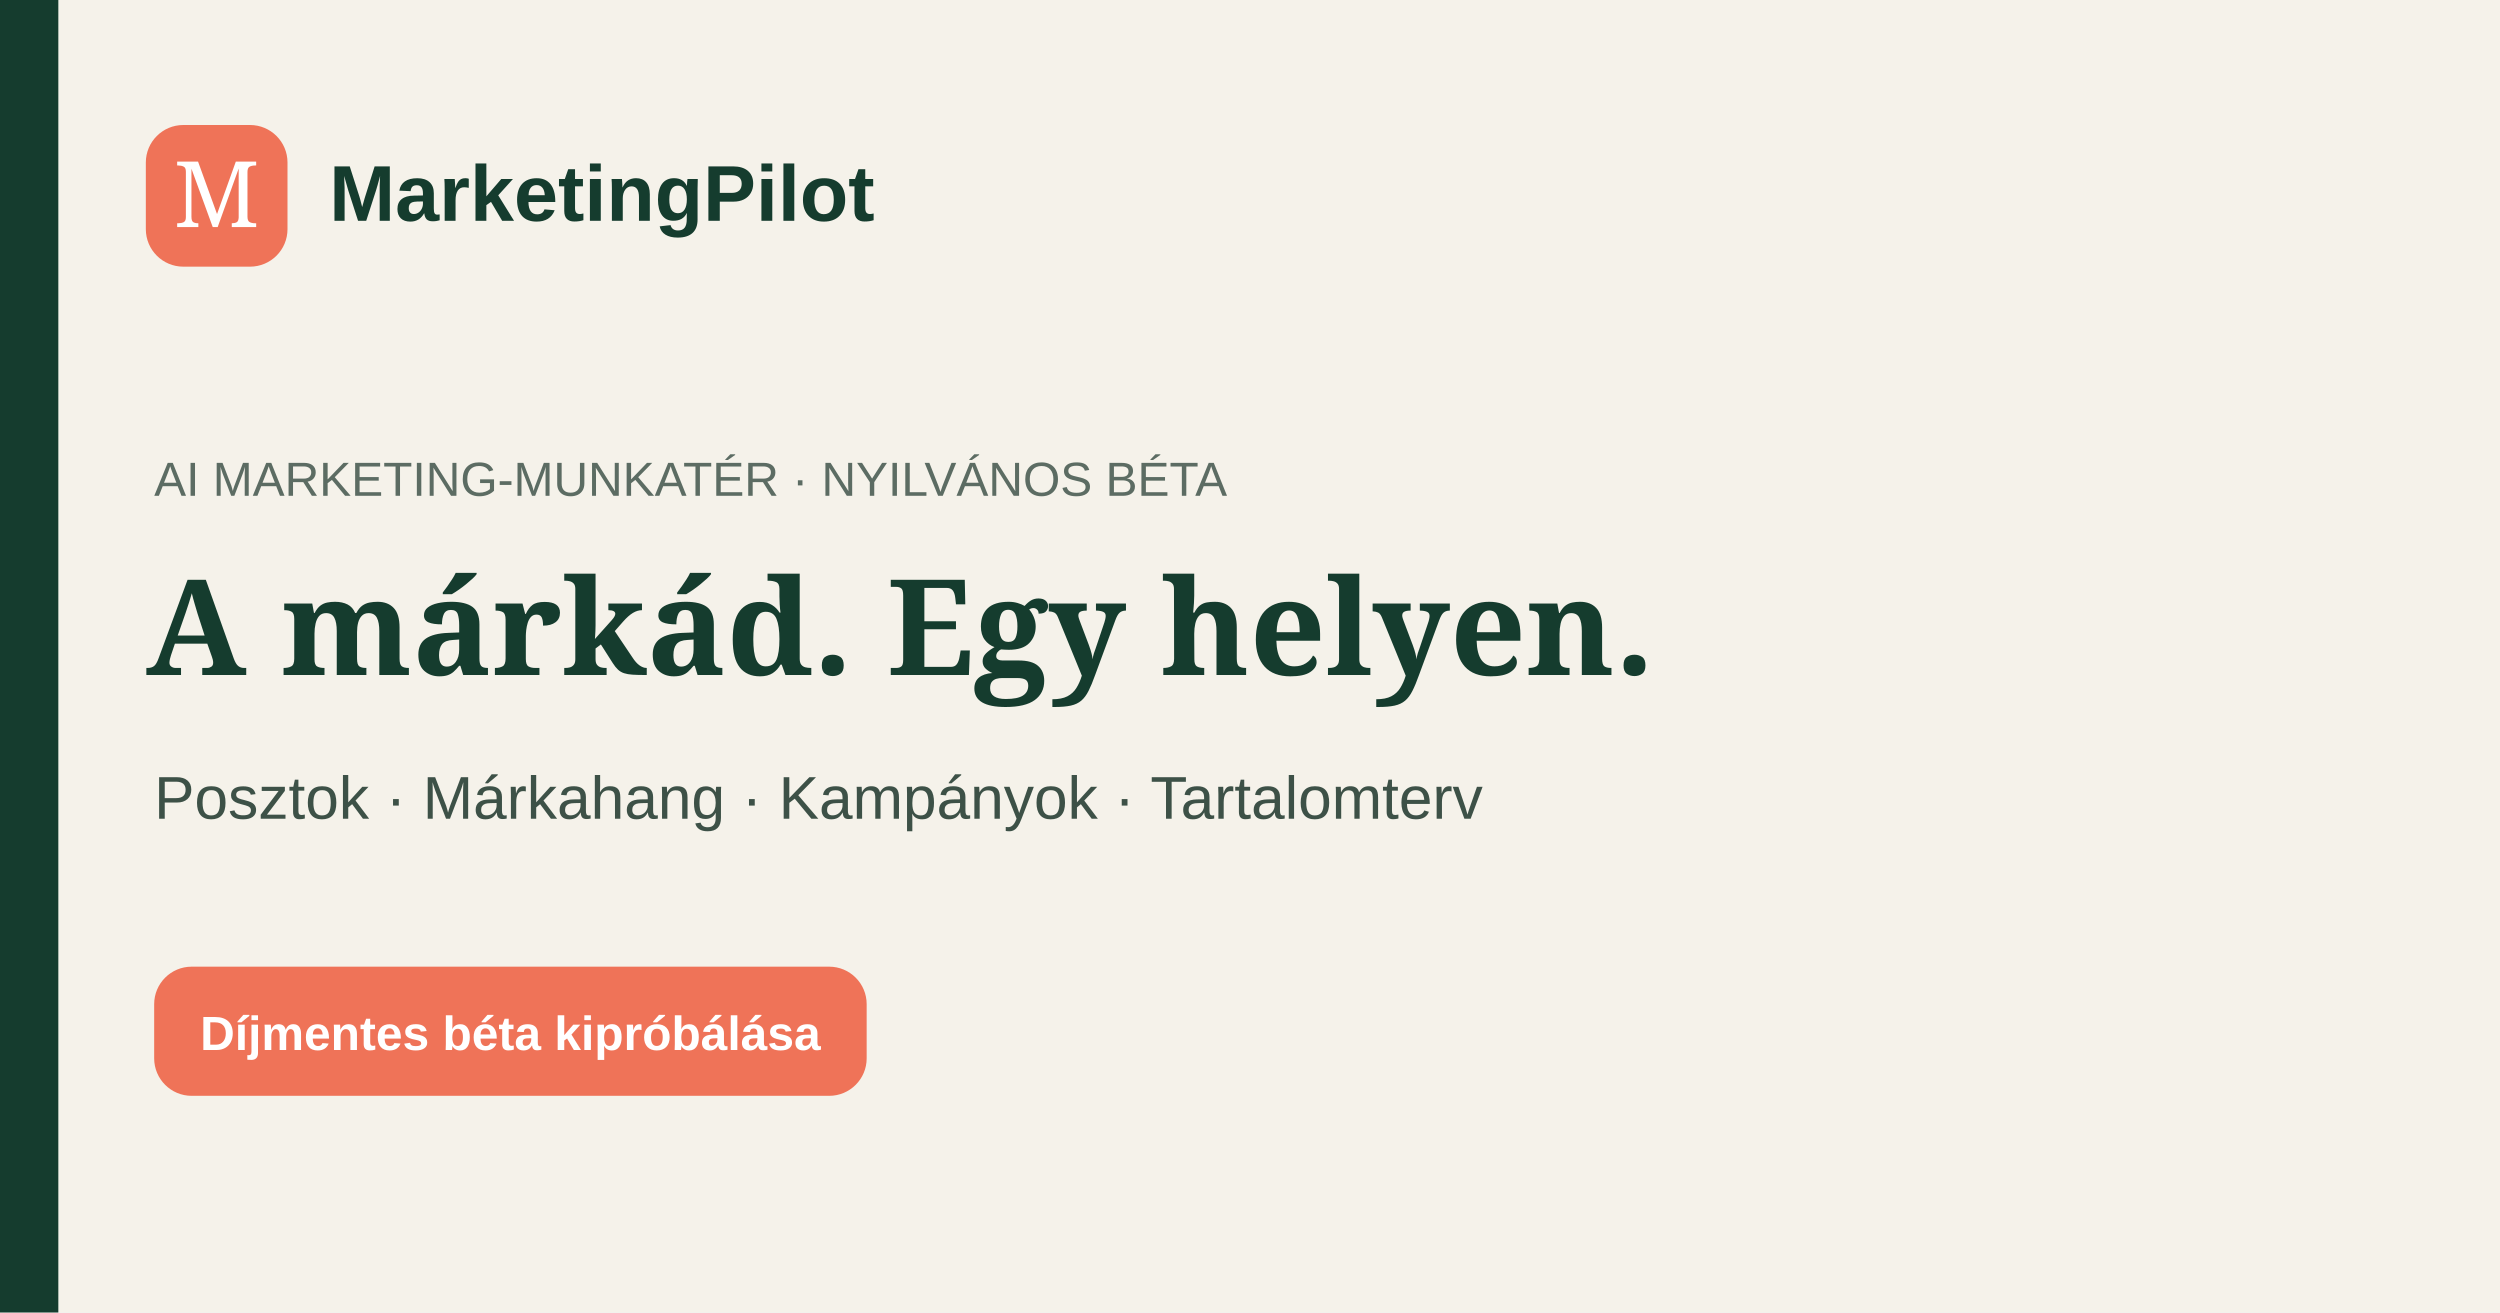
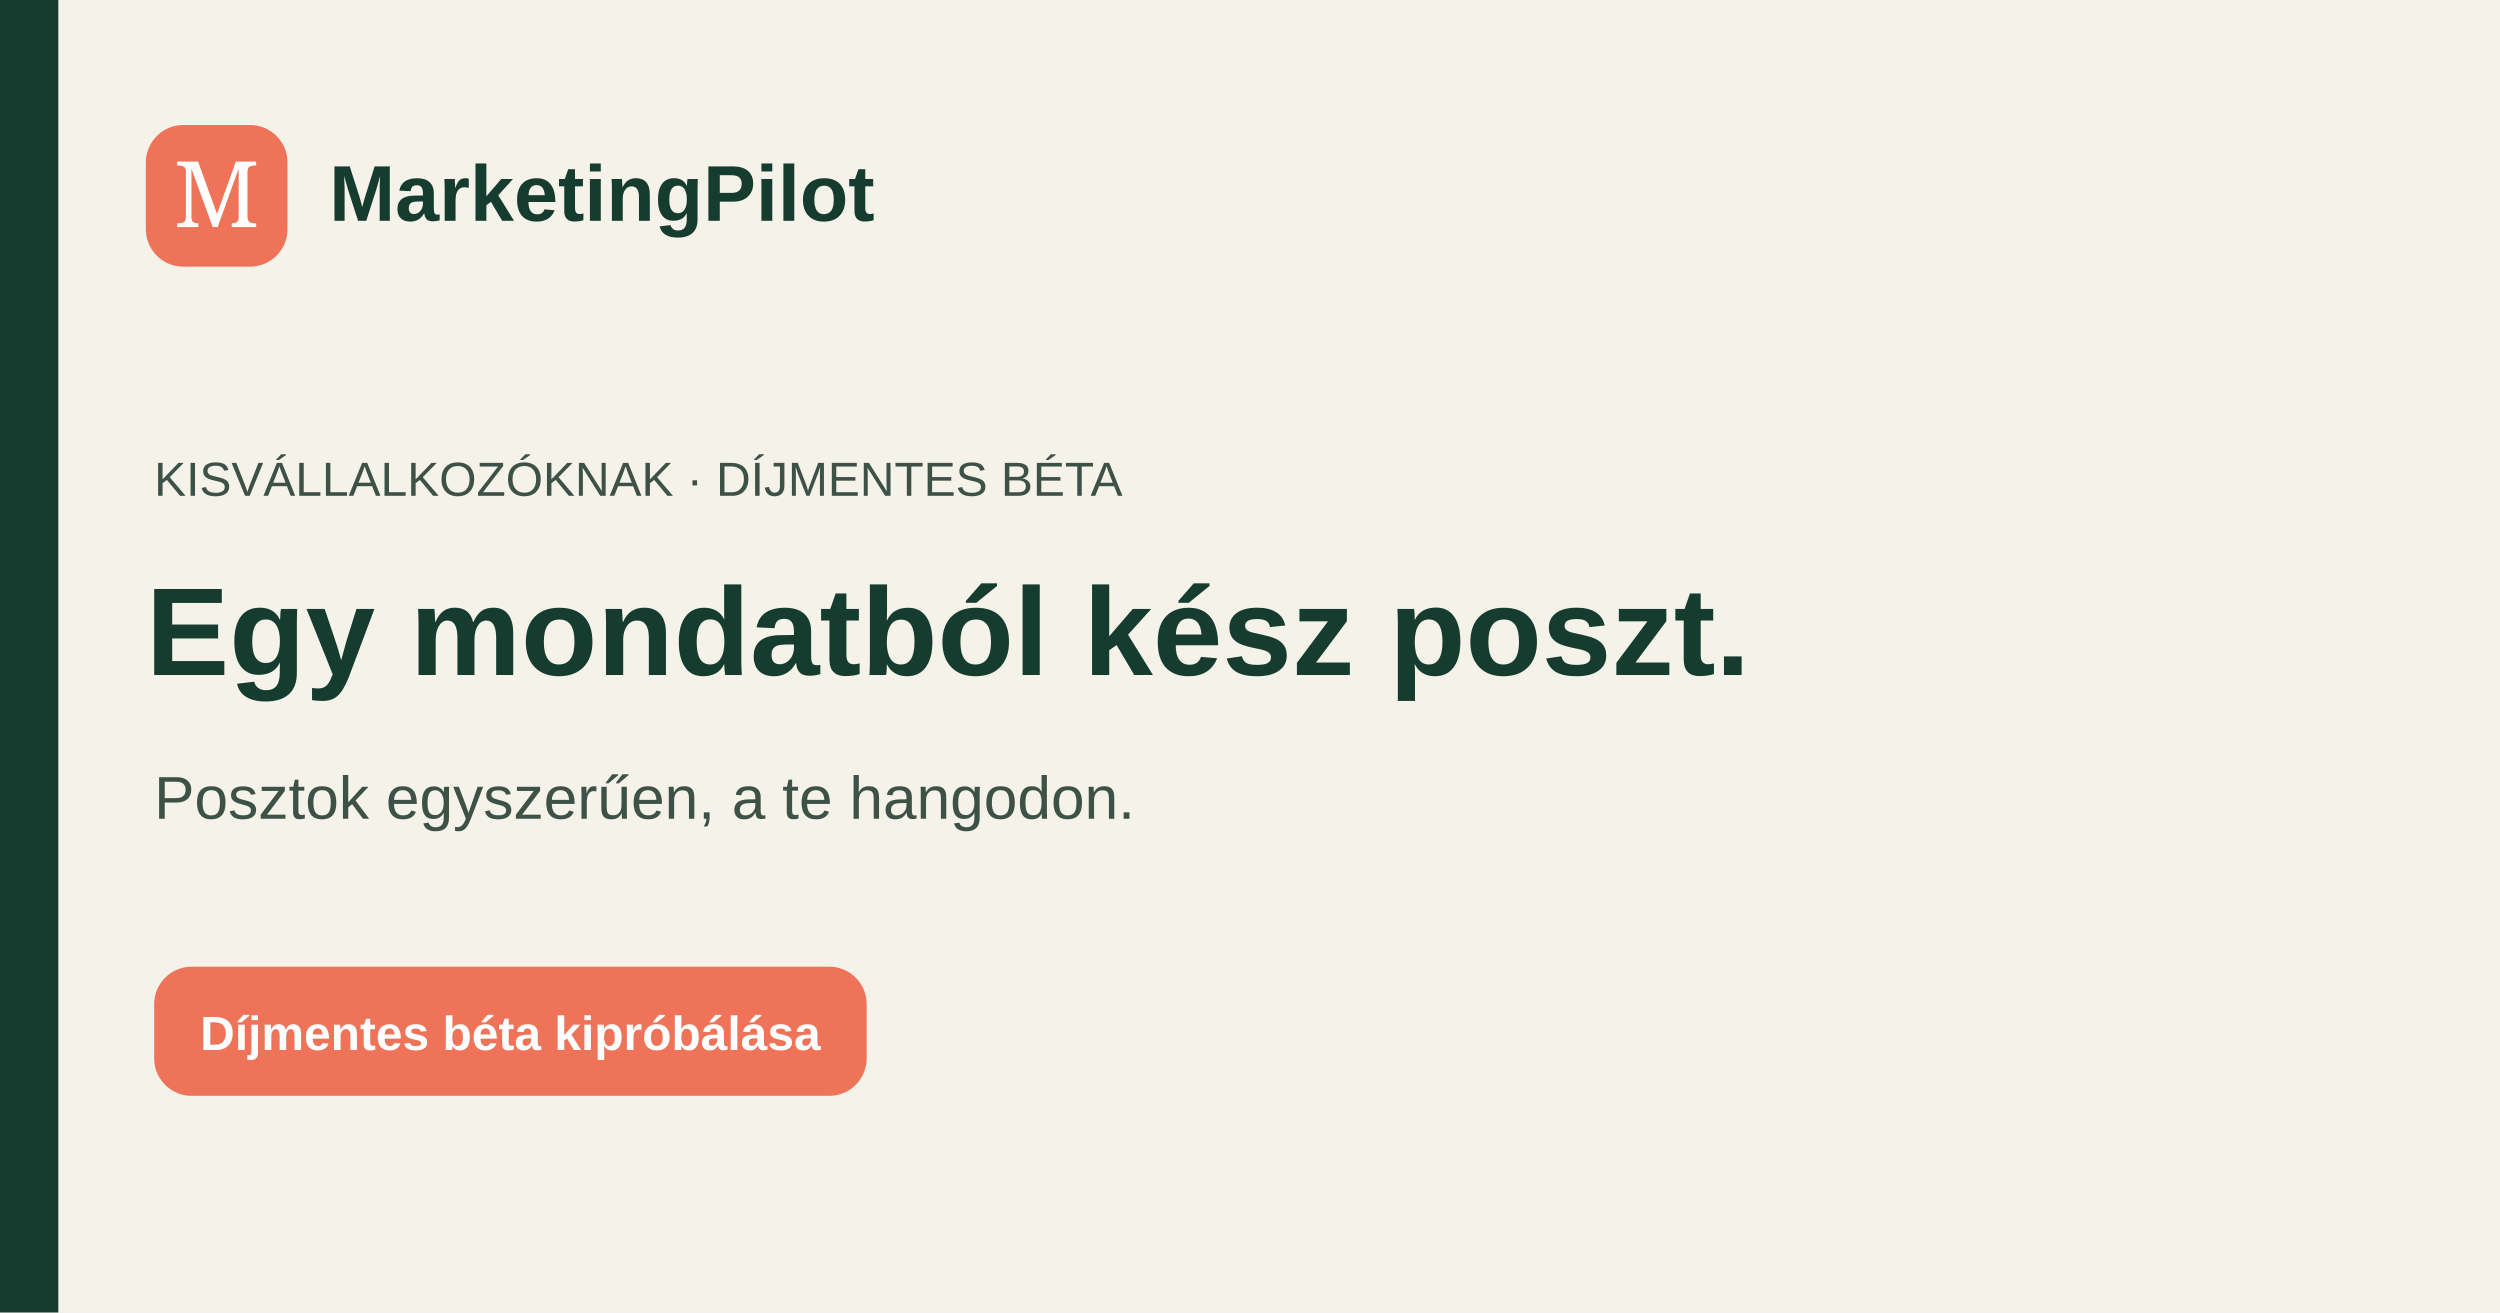
<svg xmlns="http://www.w3.org/2000/svg" width="1200" height="630" viewBox="0 0 1200 630">
  <rect width="1200" height="630" fill="#f5f2ea" />
  <rect x="0" y="0" width="28" height="630" fill="#153c2e" />
  <rect x="70" y="60" width="68" height="68" rx="18" fill="#ef7358" />
  <text x="104" y="109" text-anchor="middle" font-size="44" font-family="Georgia,serif" fill="white">M</text>
  <text x="158" y="106" font-family="Arial,sans-serif" font-size="38" font-weight="bold" fill="#153c2e">MarketingPilot</text>
-   <text x="74" y="238" font-family="Arial,sans-serif" font-size="23" fill="#5c6c63">AI MARKETING-MUNKATÉR · NYILVÁNOS BÉTA</text>
-   <text x="70" y="324" font-family="Georgia,serif" font-size="64" font-weight="bold" fill="#153c2e">A márkád. Egy helyen.</text>
-   <text x="74" y="393" font-family="Arial,sans-serif" font-size="29" fill="#3d5147">Posztok · Márkahang · Kampányok · Tartalomterv</text>
+   <text x="74" y="238" font-family="Arial,sans-serif" font-size="23" fill="#3d5147">KISVÁLLALKOZÓKNAK · DÍJMENTES BÉTA</text>
+   <text x="70" y="324" font-family="Arial,sans-serif" font-size="60" font-weight="bold" fill="#153c2e">Egy mondatból kész poszt.</text>
+   <text x="74" y="393" font-family="Arial,sans-serif" font-size="29" fill="#3d5147">Posztok egyszerűen, a te hangodon.</text>
  <rect x="74" y="464" width="342" height="62" rx="18" fill="#ef7358" />
  <text x="245" y="504" text-anchor="middle" font-family="Arial,sans-serif" font-size="23" font-weight="bold" fill="white">Díjmentes béta kipróbálása</text>
</svg>
